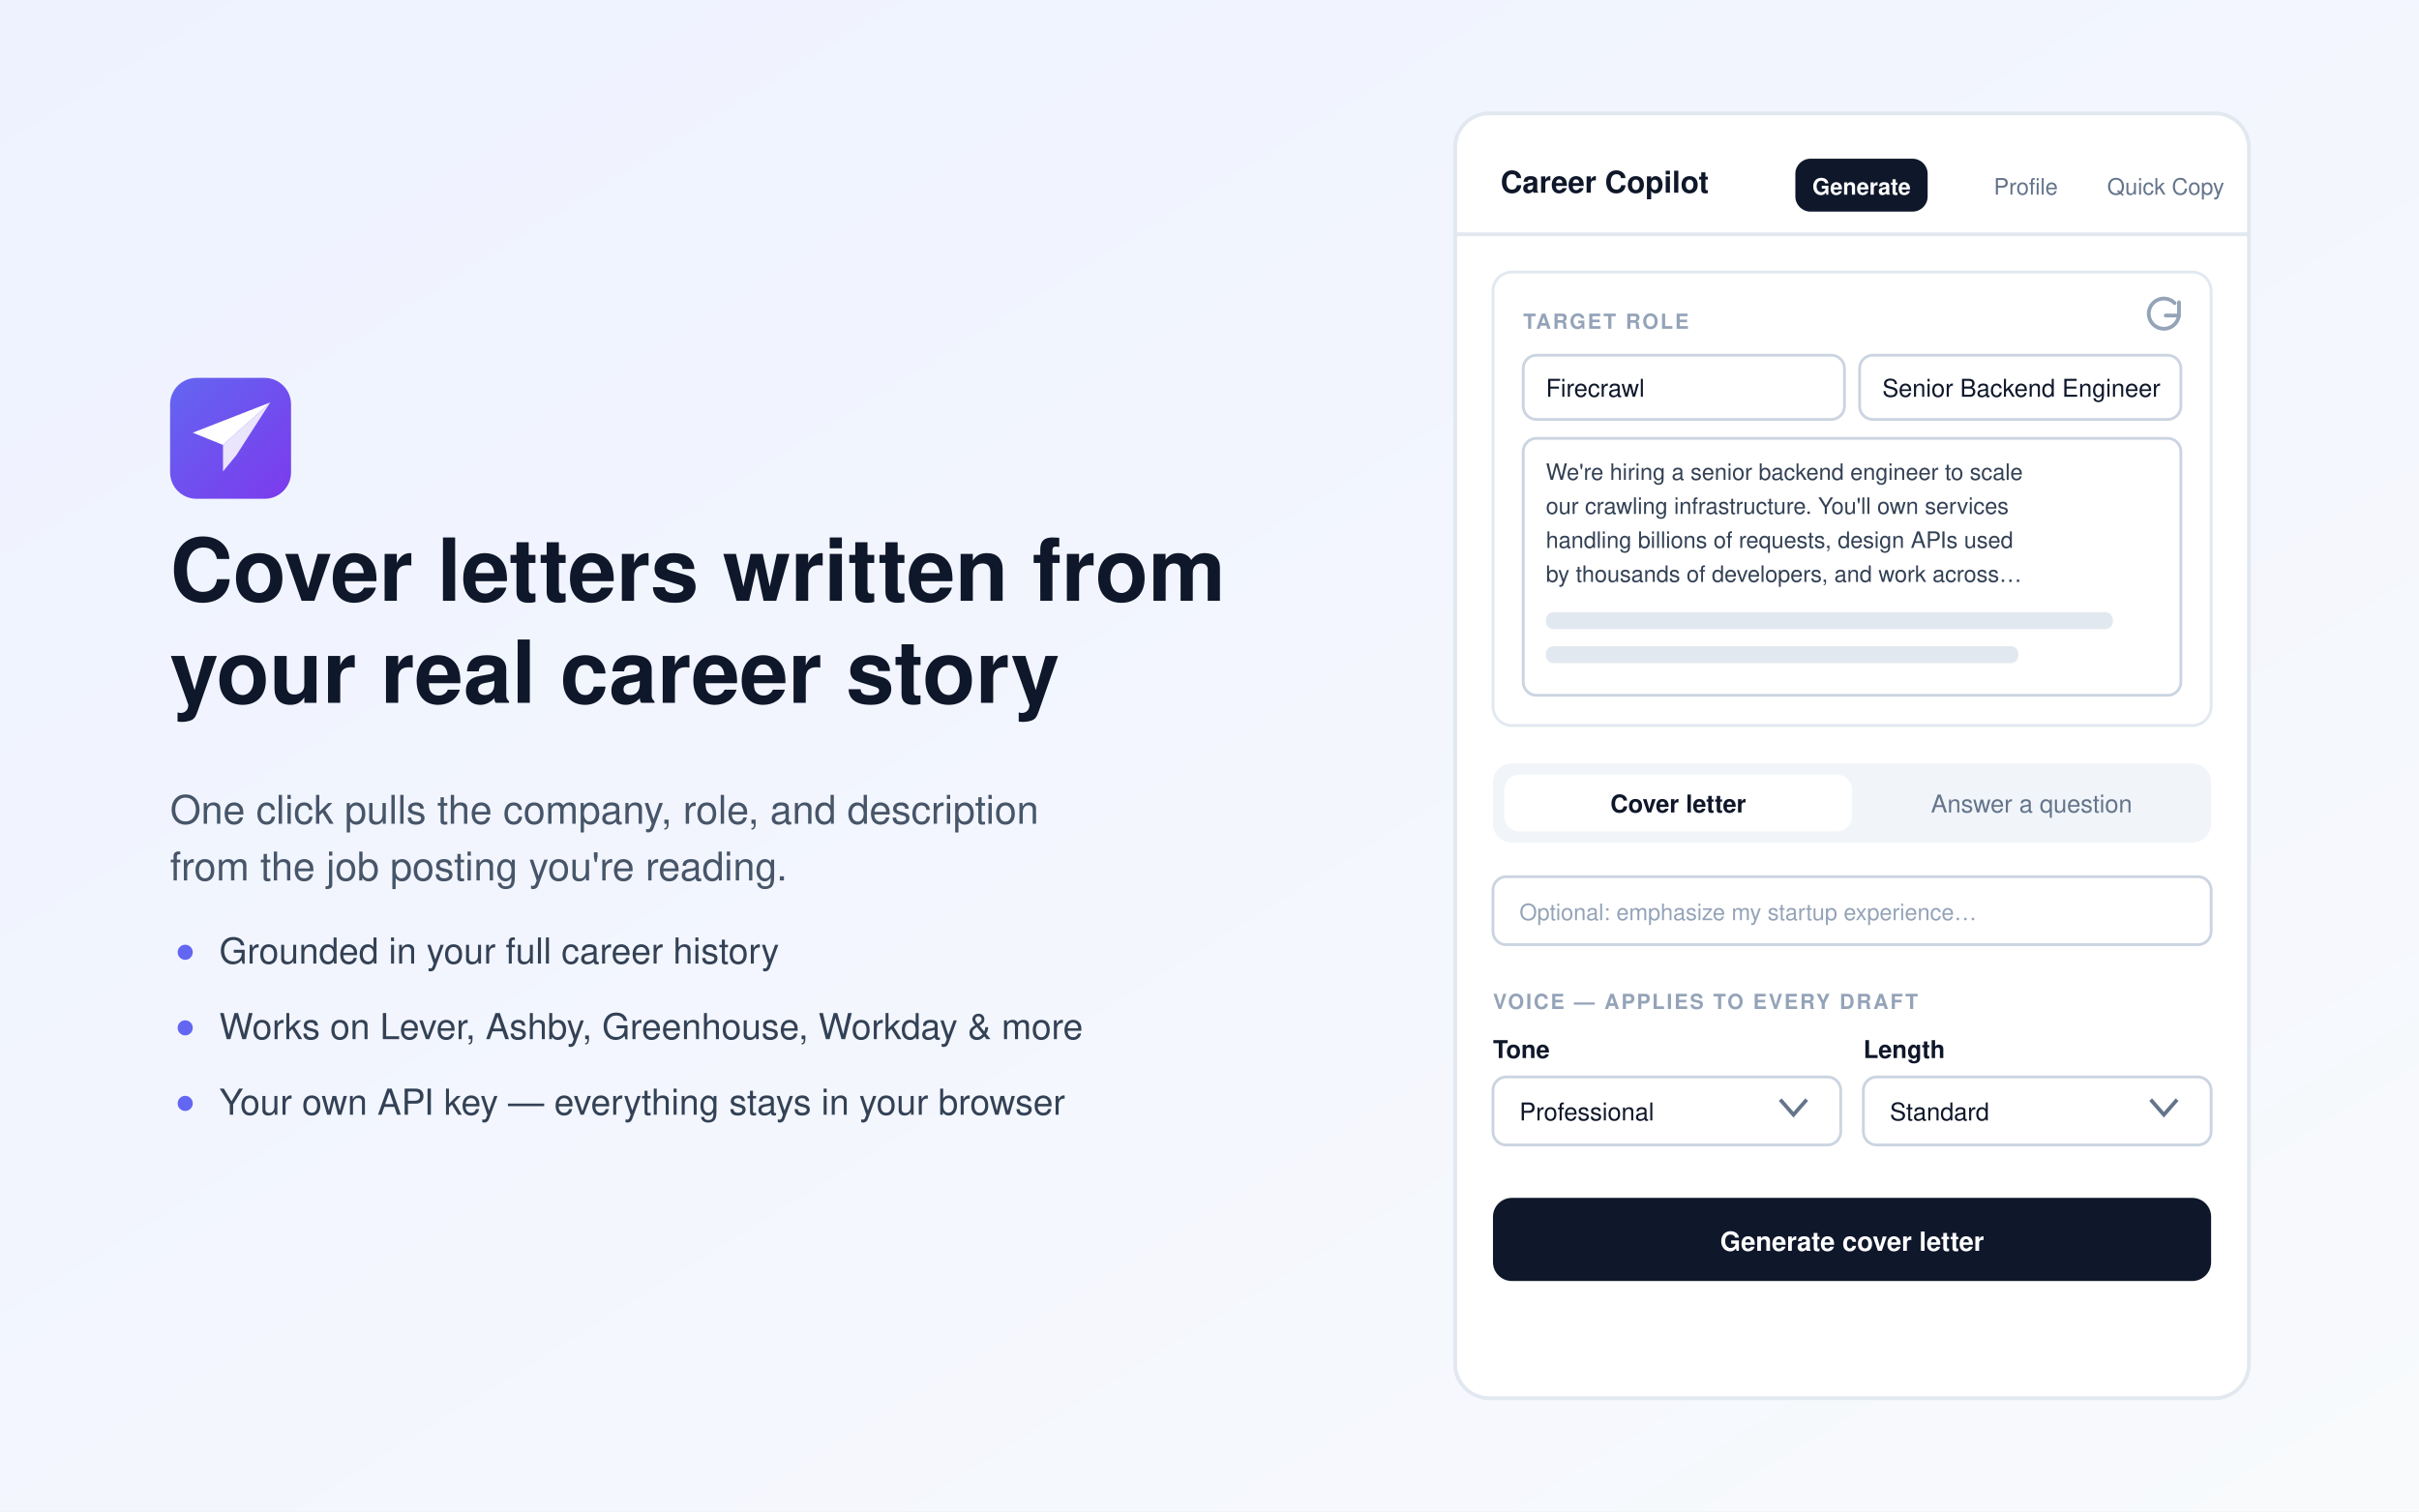
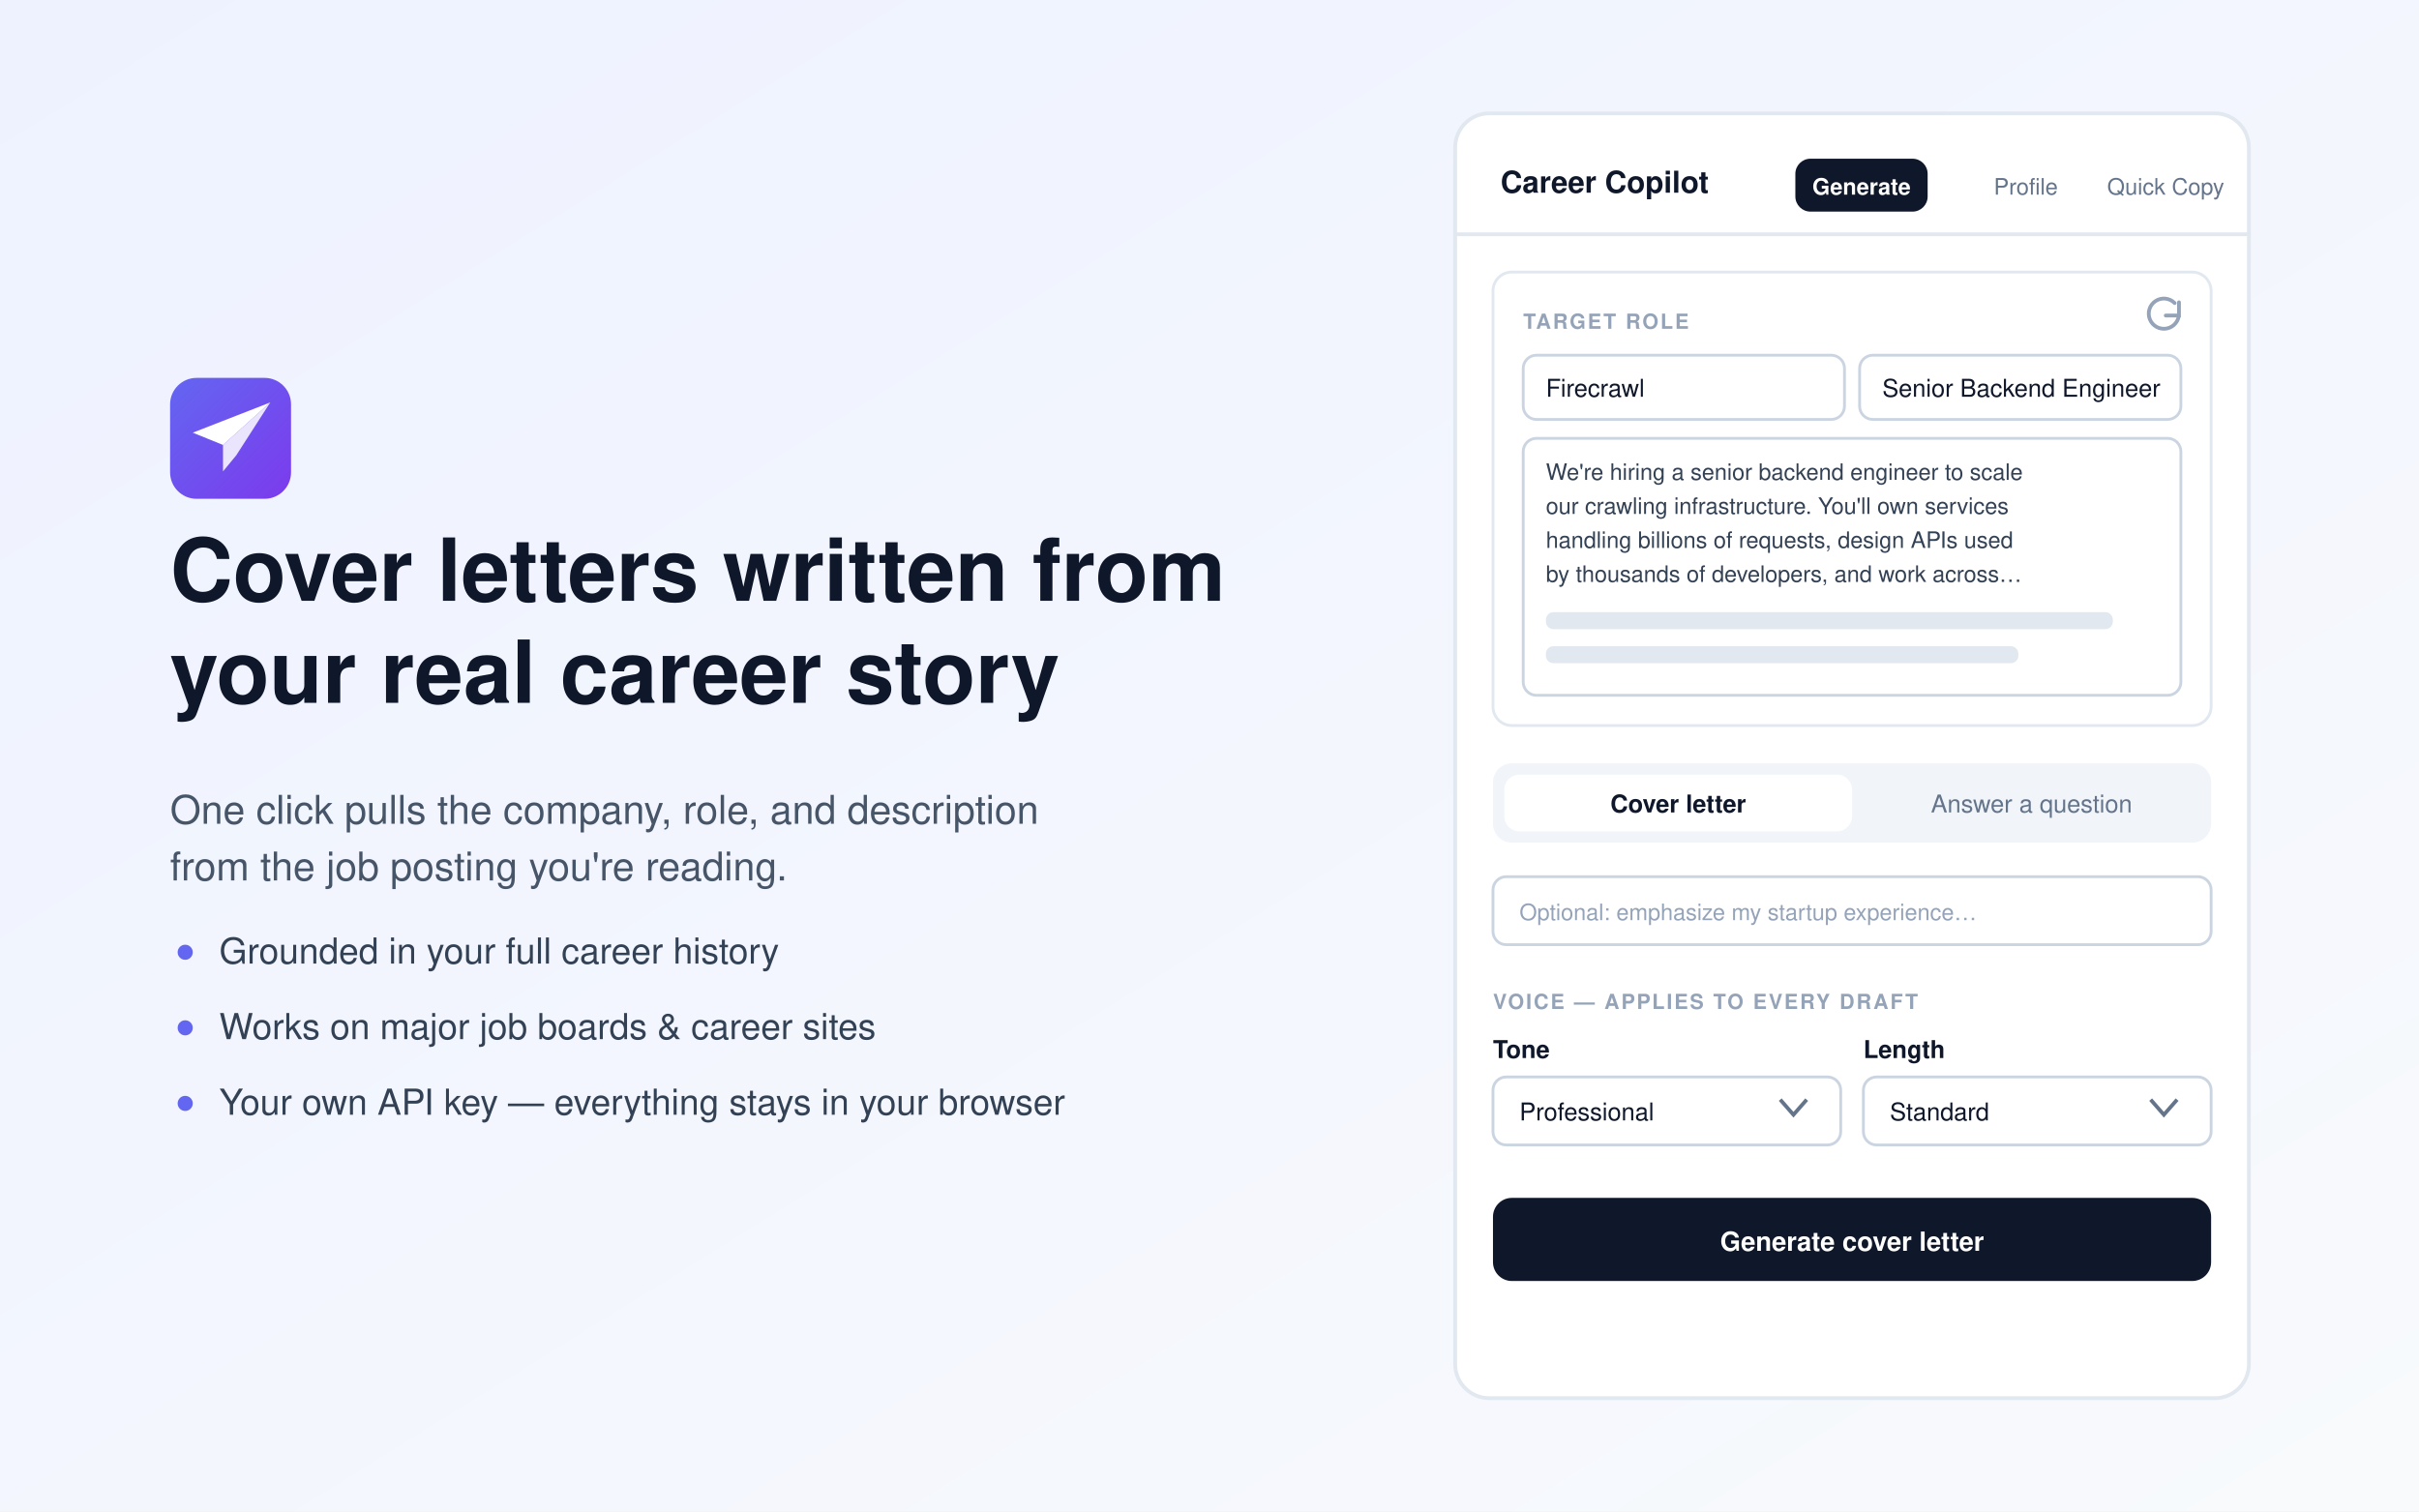
<svg xmlns="http://www.w3.org/2000/svg" width="1280" height="800" font-family="Helvetica, Arial, sans-serif">
  <defs>
    <linearGradient id="bg" x1="0" y1="0" x2="1" y2="1">
      <stop offset="0" stop-color="#eef2ff" />
      <stop offset="1" stop-color="#f8fafc" />
    </linearGradient>
    <linearGradient id="brand" x1="0" y1="0" x2="1" y2="1">
      <stop offset="0" stop-color="#6366f1" />
      <stop offset="1" stop-color="#7c3aed" />
    </linearGradient>
  </defs>
  <rect width="1280" height="800" fill="url(#bg)" />
  <g transform="translate(90,200)">
    <rect width="64" height="64" rx="14" fill="url(#brand)" />
    <path d="M53 13 L12 29 L28 35.5 Z" fill="#fff" />
    <path d="M53 13 L28 35.5 L28 49.5 L35 41 Z" fill="#fff" opacity="0.85" />
    <text y="118" font-size="46" font-weight="bold" fill="#0f172a">Cover letters written from</text>
    <text y="172" font-size="46" font-weight="bold" fill="#0f172a">your real career story</text>
    <text y="236" font-size="21" fill="#475569">One click pulls the company, role, and description</text>
    <text y="266" font-size="21" fill="#475569">from the job posting you're reading.</text>
    <g transform="translate(0,310)" font-size="19" fill="#334155">
      <circle cx="8" cy="-6" r="4" fill="#6366f1" />
      <text x="26">Grounded in your full career history</text>
      <circle cx="8" cy="34" r="4" fill="#6366f1" />
-       <text x="26" y="40">Works on Lever, Ashby, Greenhouse, Workday &amp; more</text>
+       <text x="26" y="40">Works on major job boards &amp; career sites</text>
      <circle cx="8" cy="74" r="4" fill="#6366f1" />
      <text x="26" y="80">Your own API key — everything stays in your browser</text>
    </g>
  </g>
  <g transform="translate(770,60)">
    <rect width="420" height="680" rx="18" fill="#ffffff" stroke="#e2e8f0" stroke-width="2" />
    <text x="24" y="42" font-size="16" font-weight="bold" fill="#0f172a">Career Copilot</text>
    <rect x="180" y="24" width="70" height="28" rx="8" fill="#0f172a" />
    <text x="215" y="43" font-size="12" font-weight="bold" fill="#ffffff" text-anchor="middle">Generate</text>
    <text x="285" y="43" font-size="12" fill="#64748b">Profile</text>
    <text x="345" y="43" font-size="12" fill="#64748b">Quick Copy</text>
    <line x1="0" y1="64" x2="420" y2="64" stroke="#e2e8f0" stroke-width="2" />
    <rect x="20" y="84" width="380" height="240" rx="10" fill="#ffffff" stroke="#e2e8f0" stroke-width="1.5" />
    <text x="36" y="114" font-size="11" font-weight="bold" fill="#94a3b8" letter-spacing="1">TARGET ROLE</text>
    <path d="M383 106 a8 8 0 1 1 -2.3,-5.6 M383 100 v7 h-7" stroke="#94a3b8" stroke-width="2" fill="none" stroke-linecap="round" />
    <rect x="36" y="128" width="170" height="34" rx="7" fill="#fff" stroke="#cbd5e1" stroke-width="1.5" />
    <text x="48" y="150" font-size="13" fill="#0f172a">Firecrawl</text>
    <rect x="214" y="128" width="170" height="34" rx="7" fill="#fff" stroke="#cbd5e1" stroke-width="1.5" />
    <text x="226" y="150" font-size="13" fill="#0f172a">Senior Backend Engineer</text>
    <rect x="36" y="172" width="348" height="136" rx="7" fill="#fff" stroke="#cbd5e1" stroke-width="1.5" />
    <text x="48" y="194" font-size="12" fill="#334155">We're hiring a senior backend engineer to scale</text>
    <text x="48" y="212" font-size="12" fill="#334155">our crawling infrastructure. You'll own services</text>
    <text x="48" y="230" font-size="12" fill="#334155">handling billions of requests, design APIs used</text>
    <text x="48" y="248" font-size="12" fill="#334155">by thousands of developers, and work across…</text>
    <rect x="48" y="264" width="300" height="9" rx="4" fill="#e2e8f0" />
    <rect x="48" y="282" width="250" height="9" rx="4" fill="#e2e8f0" />
    <rect x="20" y="344" width="380" height="42" rx="10" fill="#f1f5f9" />
    <rect x="26" y="350" width="184" height="30" rx="8" fill="#ffffff" />
    <text x="118" y="370" font-size="13" font-weight="bold" fill="#0f172a" text-anchor="middle">Cover letter</text>
    <text x="305" y="370" font-size="13" fill="#64748b" text-anchor="middle">Answer a question</text>
    <rect x="20" y="404" width="380" height="36" rx="7" fill="#fff" stroke="#cbd5e1" stroke-width="1.5" />
    <text x="34" y="427" font-size="12" fill="#94a3b8">Optional: emphasize my startup experience…</text>
    <text x="20" y="474" font-size="11" font-weight="bold" fill="#94a3b8" letter-spacing="1">VOICE — APPLIES TO EVERY DRAFT</text>
    <text x="20" y="500" font-size="13" font-weight="bold" fill="#0f172a">Tone</text>
    <rect x="20" y="510" width="184" height="36" rx="7" fill="#fff" stroke="#cbd5e1" stroke-width="1.5" />
    <text x="34" y="533" font-size="13" fill="#0f172a">Professional</text>
    <path d="M186 522 l7 8 7 -8" stroke="#64748b" stroke-width="2" fill="none" transform="translate(-14,0)" />
    <text x="216" y="500" font-size="13" font-weight="bold" fill="#0f172a">Length</text>
    <rect x="216" y="510" width="184" height="36" rx="7" fill="#fff" stroke="#cbd5e1" stroke-width="1.5" />
    <text x="230" y="533" font-size="13" fill="#0f172a">Standard</text>
    <path d="M382 522 l7 8 7 -8" stroke="#64748b" stroke-width="2" fill="none" transform="translate(-14,0)" />
    <rect x="20" y="574" width="380" height="44" rx="10" fill="#0f172a" />
    <text x="210" y="602" font-size="14" font-weight="bold" fill="#ffffff" text-anchor="middle">Generate cover letter</text>
  </g>
</svg>
